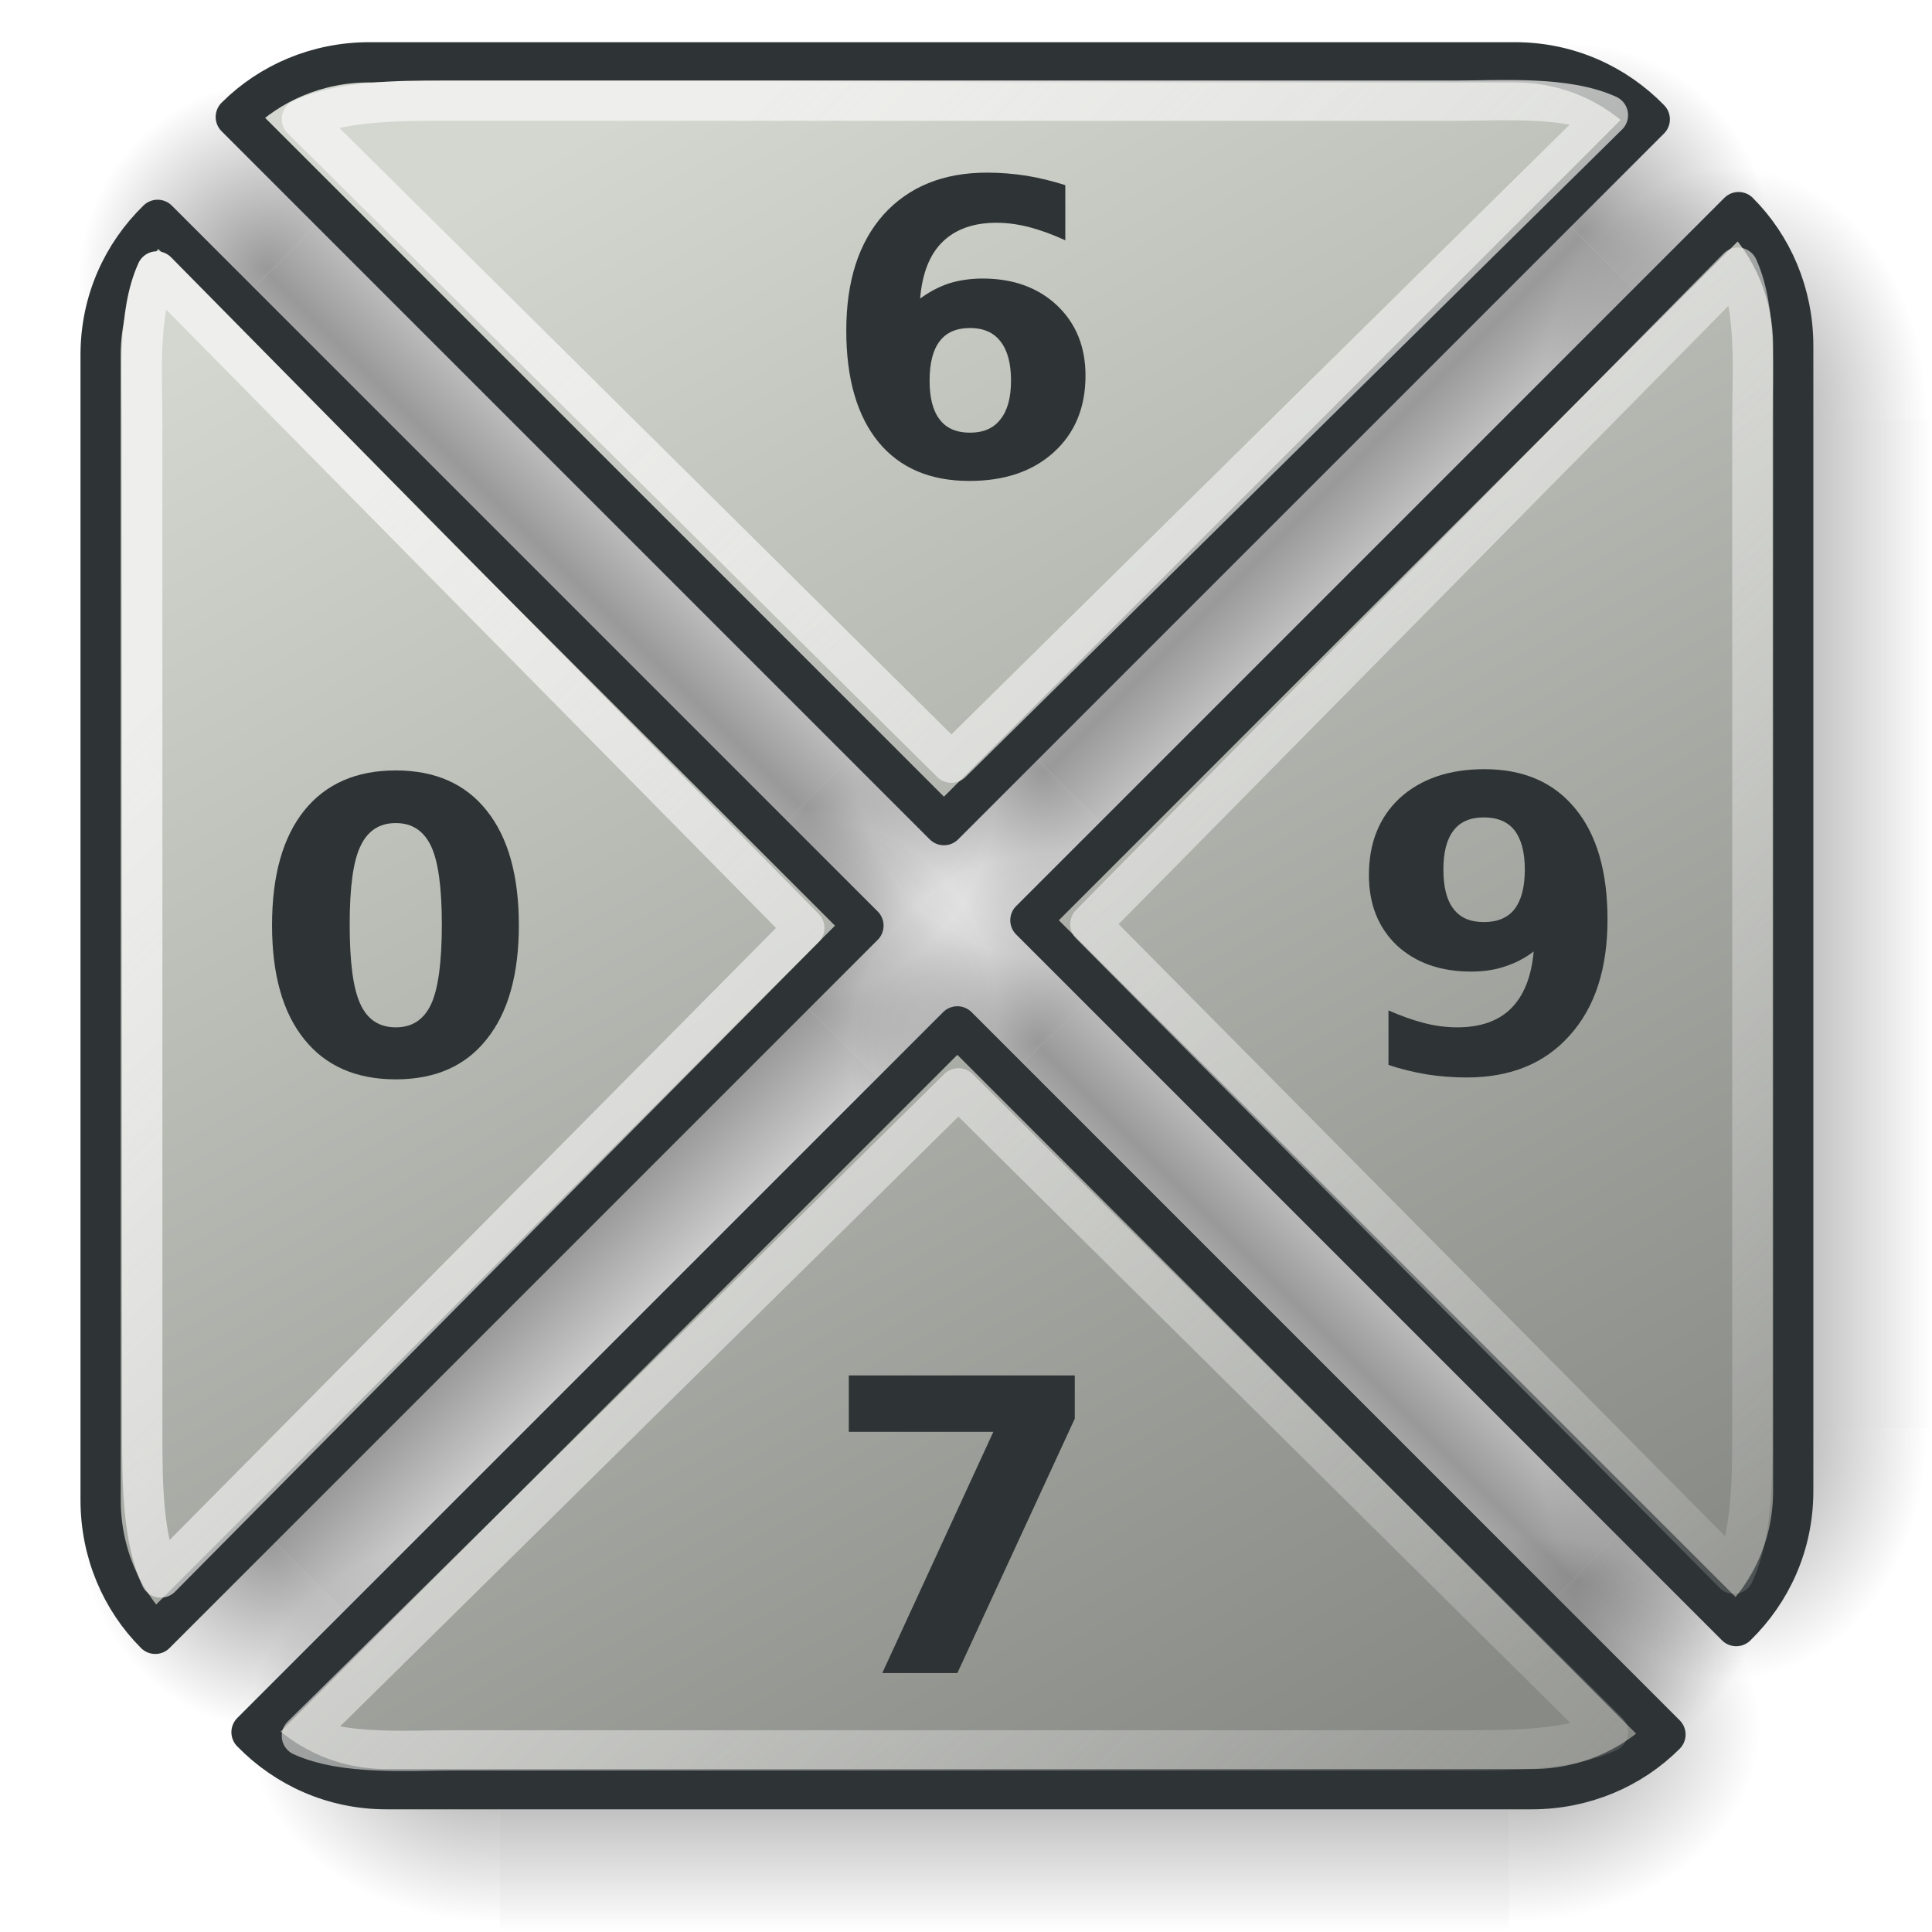
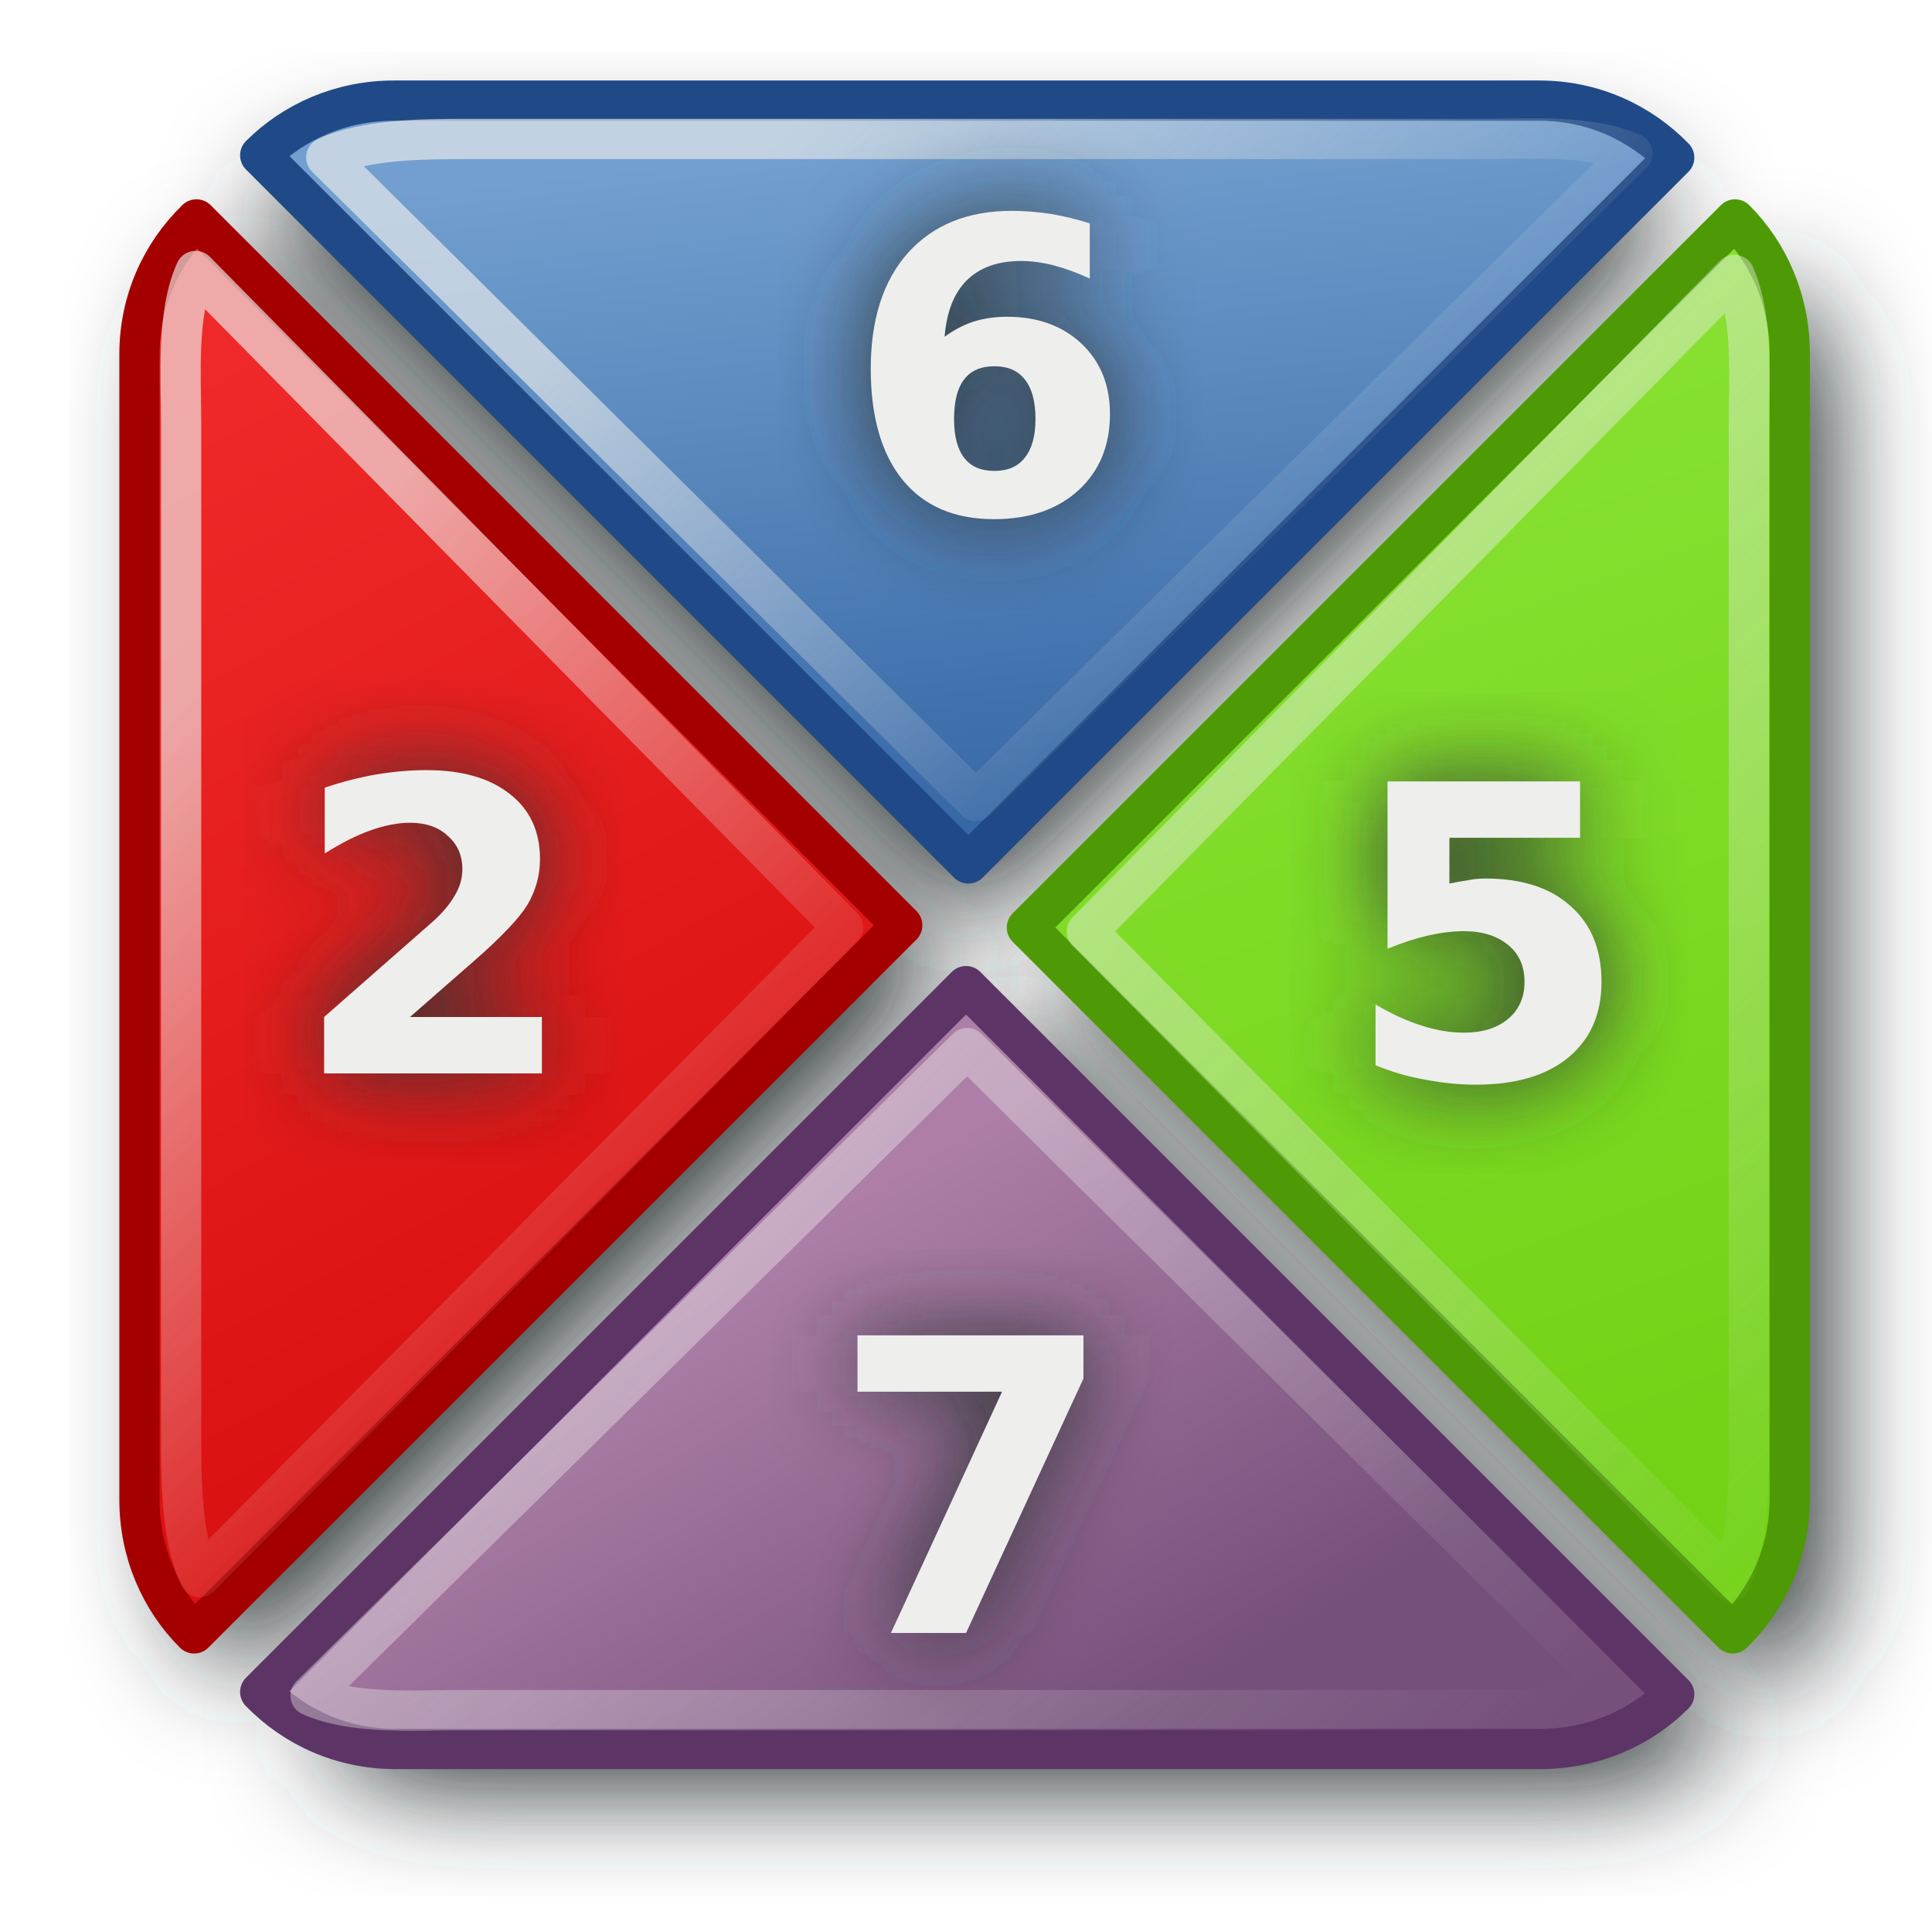
<svg xmlns="http://www.w3.org/2000/svg" xmlns:xlink="http://www.w3.org/1999/xlink" version="1.0" width="48" height="48" id="svg1872">
  <defs id="defs1874">
+     <linearGradient id="linearGradient3291">
+       <stop style="stop-color:#73d216;stop-opacity:1" offset="0" id="stop3293" />
+       <stop style="stop-color:#8ae234;stop-opacity:1" offset="1" id="stop3295" />
+     </linearGradient>
+     <linearGradient id="linearGradient3285">
+       <stop style="stop-color:#75507b;stop-opacity:1" offset="0" id="stop3287" />
+       <stop style="stop-color:#ad7fa8;stop-opacity:1" offset="1" id="stop3289" />
+     </linearGradient>
+     <linearGradient id="linearGradient3277">
+       <stop style="stop-color:#cc0000;stop-opacity:1" offset="0" id="stop3279" />
+       <stop style="stop-color:#ef2929;stop-opacity:1" offset="1" id="stop3281" />
+     </linearGradient>
+     <linearGradient id="linearGradient3269">
+       <stop style="stop-color:#3465a4;stop-opacity:1" offset="0" id="stop3271" />
+       <stop style="stop-color:#729fcf;stop-opacity:1" offset="1" id="stop3273" />
+     </linearGradient>
    <radialGradient cx="605.714" cy="486.648" r="117.143" fx="605.714" fy="486.648" id="radialGradient6719" xlink:href="#linearGradient5060" gradientUnits="userSpaceOnUse" gradientTransform="matrix(-2.774389,0,0,1.969706,112.7623,-872.8854)" />
    <linearGradient id="linearGradient5060">
-       <stop style="stop-color:black;stop-opacity:1" offset="0" id="stop5062" />
-       <stop style="stop-color:black;stop-opacity:0" offset="1" id="stop5064" />
+       <stop style="stop-color:#000000;stop-opacity:1" offset="0" id="stop5062" />
+       <stop style="stop-color:#000000;stop-opacity:0" offset="1" id="stop5064" />
    </linearGradient>
    <radialGradient cx="605.714" cy="486.648" r="117.143" fx="605.714" fy="486.648" id="radialGradient6717" xlink:href="#linearGradient5060" gradientUnits="userSpaceOnUse" gradientTransform="matrix(2.774389,0,0,1.969706,-1891.633,-872.8854)" />
    <linearGradient id="linearGradient5048">
-       <stop style="stop-color:black;stop-opacity:0" offset="0" id="stop5050" />
-       <stop style="stop-color:black;stop-opacity:1" offset="0.5" id="stop5056" />
-       <stop style="stop-color:black;stop-opacity:0" offset="1" id="stop5052" />
+       <stop style="stop-color:#000000;stop-opacity:0" offset="0" id="stop5050" />
+       <stop style="stop-color:#000000;stop-opacity:1" offset="0.5" id="stop5056" />
+       <stop style="stop-color:#000000;stop-opacity:0" offset="1" id="stop5052" />
    </linearGradient>
    <linearGradient x1="302.857" y1="366.648" x2="302.857" y2="609.505" id="linearGradient6715" xlink:href="#linearGradient5048" gradientUnits="userSpaceOnUse" gradientTransform="matrix(2.774389,0,0,1.969706,-1892.179,-872.8854)" />
    <linearGradient id="linearGradient9026">
      <stop style="stop-color:#eeeeec;stop-opacity:1" offset="0" id="stop9028" />
      <stop style="stop-color:#eeeeec;stop-opacity:0" offset="1" id="stop9030" />
    </linearGradient>
    <linearGradient id="linearGradient9013">
      <stop style="stop-color:#888a85;stop-opacity:1" offset="0" id="stop9015" />
      <stop style="stop-color:#d3d7cf;stop-opacity:1" offset="1" id="stop9017" />
    </linearGradient>
    <linearGradient x1="33.369" y1="44.247" x2="11.879" y2="4.76" id="linearGradient9019" xlink:href="#linearGradient9013" gradientUnits="userSpaceOnUse" />
    <linearGradient x1="11.24" y1="9.564" x2="47.858" y2="46.546" id="linearGradient9032" xlink:href="#linearGradient9026" gradientUnits="userSpaceOnUse" />
    <linearGradient x1="302.857" y1="366.648" x2="302.857" y2="609.505" id="linearGradient9858" xlink:href="#linearGradient5048" gradientUnits="userSpaceOnUse" gradientTransform="matrix(2.774389,0,0,1.969706,-1892.179,-872.8854)" />
    <radialGradient cx="605.714" cy="486.648" r="117.143" fx="605.714" fy="486.648" id="radialGradient9860" xlink:href="#linearGradient5060" gradientUnits="userSpaceOnUse" gradientTransform="matrix(2.774389,0,0,1.969706,-1891.633,-872.8854)" />
    <radialGradient cx="605.714" cy="486.648" r="117.143" fx="605.714" fy="486.648" id="radialGradient9862" xlink:href="#linearGradient5060" gradientUnits="userSpaceOnUse" gradientTransform="matrix(-2.774389,0,0,1.969706,112.7623,-872.8854)" />
    <linearGradient x1="302.857" y1="366.648" x2="302.857" y2="609.505" id="linearGradient9886" xlink:href="#linearGradient5048" gradientUnits="userSpaceOnUse" gradientTransform="matrix(2.774389,0,0,1.969706,-1892.179,-872.8854)" />
    <radialGradient cx="605.714" cy="486.648" r="117.143" fx="605.714" fy="486.648" id="radialGradient9888" xlink:href="#linearGradient5060" gradientUnits="userSpaceOnUse" gradientTransform="matrix(2.774389,0,0,1.969706,-1891.633,-872.8854)" />
    <radialGradient cx="605.714" cy="486.648" r="117.143" fx="605.714" fy="486.648" id="radialGradient9890" xlink:href="#linearGradient5060" gradientUnits="userSpaceOnUse" gradientTransform="matrix(-2.774389,0,0,1.969706,112.7623,-872.8854)" />
    <linearGradient x1="302.857" y1="366.648" x2="302.857" y2="609.505" id="linearGradient9900" xlink:href="#linearGradient5048" gradientUnits="userSpaceOnUse" gradientTransform="matrix(2.774389,0,0,1.969706,-1892.179,-872.8854)" />
    <radialGradient cx="605.714" cy="486.648" r="117.143" fx="605.714" fy="486.648" id="radialGradient9902" xlink:href="#linearGradient5060" gradientUnits="userSpaceOnUse" gradientTransform="matrix(2.774389,0,0,1.969706,-1891.633,-872.8854)" />
    <radialGradient cx="605.714" cy="486.648" r="117.143" fx="605.714" fy="486.648" id="radialGradient9904" xlink:href="#linearGradient5060" gradientUnits="userSpaceOnUse" gradientTransform="matrix(-2.774389,0,0,1.969706,112.7623,-872.8854)" />
    <linearGradient x1="302.857" y1="366.648" x2="302.857" y2="609.505" id="linearGradient9944" xlink:href="#linearGradient5048" gradientUnits="userSpaceOnUse" gradientTransform="matrix(2.774389,0,0,1.969706,-1892.179,-872.8854)" />
    <radialGradient cx="605.714" cy="486.648" r="117.143" fx="605.714" fy="486.648" id="radialGradient9946" xlink:href="#linearGradient5060" gradientUnits="userSpaceOnUse" gradientTransform="matrix(2.774389,0,0,1.969706,-1891.633,-872.8854)" />
    <radialGradient cx="605.714" cy="486.648" r="117.143" fx="605.714" fy="486.648" id="radialGradient9948" xlink:href="#linearGradient5060" gradientUnits="userSpaceOnUse" gradientTransform="matrix(-2.774389,0,0,1.969706,112.7623,-872.8854)" />
    <linearGradient x1="302.857" y1="366.648" x2="302.857" y2="609.505" id="linearGradient9950" xlink:href="#linearGradient5048" gradientUnits="userSpaceOnUse" gradientTransform="matrix(2.774389,0,0,1.969706,-1892.179,-872.8854)" />
    <radialGradient cx="605.714" cy="486.648" r="117.143" fx="605.714" fy="486.648" id="radialGradient9952" xlink:href="#linearGradient5060" gradientUnits="userSpaceOnUse" gradientTransform="matrix(2.774389,0,0,1.969706,-1891.633,-872.8854)" />
    <radialGradient cx="605.714" cy="486.648" r="117.143" fx="605.714" fy="486.648" id="radialGradient9954" xlink:href="#linearGradient5060" gradientUnits="userSpaceOnUse" gradientTransform="matrix(-2.774389,0,0,1.969706,112.7623,-872.8854)" />
+     <linearGradient x1="11.24" y1="9.564" x2="47.858" y2="46.546" id="linearGradient2235" xlink:href="#linearGradient9026" gradientUnits="userSpaceOnUse" />
+     <linearGradient x1="33.369" y1="44.247" x2="11.879" y2="4.76" id="linearGradient2238" xlink:href="#linearGradient3277" gradientUnits="userSpaceOnUse" />
+     <linearGradient x1="24.456" y1="23.756" x2="16.66" y2="3.003" id="linearGradient3275" xlink:href="#linearGradient3269" gradientUnits="userSpaceOnUse" />
+     <linearGradient x1="29.422" y1="42.973" x2="21.81" y2="30.224" id="linearGradient3283" xlink:href="#linearGradient3285" gradientUnits="userSpaceOnUse" />
+     <linearGradient x1="38.596" y1="37.477" x2="28.5" y2="9.466" id="linearGradient3297" xlink:href="#linearGradient3291" gradientUnits="userSpaceOnUse" />
+     <filter id="filter3619" height="1.585" y="-0.293" width="1.762" x="-0.381">
+       <feGaussianBlur id="feGaussianBlur3621" stdDeviation="1.125" />
+     </filter>
+     <filter id="filter4135" height="1.58" y="-0.29" width="1.77" x="-0.385">
+       <feGaussianBlur id="feGaussianBlur4137" stdDeviation="1.077" />
+     </filter>
+     <filter id="filter4143" height="1.593" y="-0.297" width="1.748" x="-0.374">
+       <feGaussianBlur id="feGaussianBlur4145" stdDeviation="1.142" />
+     </filter>
+     <filter id="filter4151" height="1.585" y="-0.292" width="1.762" x="-0.381">
+       <feGaussianBlur id="feGaussianBlur4153" stdDeviation="1.125" />
+     </filter>
+     <linearGradient x1="33.369" y1="44.247" x2="11.879" y2="4.76" id="linearGradient4167" xlink:href="#linearGradient3277" gradientUnits="userSpaceOnUse" />
+     <linearGradient x1="11.24" y1="9.564" x2="47.858" y2="46.546" id="linearGradient4169" xlink:href="#linearGradient9026" gradientUnits="userSpaceOnUse" />
+     <linearGradient x1="29.422" y1="42.973" x2="21.81" y2="30.224" id="linearGradient4179" xlink:href="#linearGradient3285" gradientUnits="userSpaceOnUse" />
+     <linearGradient x1="11.24" y1="9.564" x2="47.858" y2="46.546" id="linearGradient4181" xlink:href="#linearGradient9026" gradientUnits="userSpaceOnUse" />
+     <linearGradient x1="38.596" y1="37.477" x2="28.5" y2="9.466" id="linearGradient4191" xlink:href="#linearGradient3291" gradientUnits="userSpaceOnUse" />
+     <linearGradient x1="11.24" y1="9.564" x2="47.858" y2="46.546" id="linearGradient4193" xlink:href="#linearGradient9026" gradientUnits="userSpaceOnUse" />
+     <linearGradient x1="24.456" y1="23.756" x2="16.66" y2="3.003" id="linearGradient4203" xlink:href="#linearGradient3269" gradientUnits="userSpaceOnUse" />
+     <linearGradient x1="11.24" y1="9.564" x2="47.858" y2="46.546" id="linearGradient4205" xlink:href="#linearGradient9026" gradientUnits="userSpaceOnUse" />
+     <linearGradient x1="11.24" y1="9.564" x2="23.725" y2="22.227" id="linearGradient4212" xlink:href="#linearGradient9026" gradientUnits="userSpaceOnUse" gradientTransform="translate(0.606657,0.951552)" />
+     <linearGradient x1="18.667" y1="21" x2="16.66" y2="3.003" id="linearGradient4215" xlink:href="#linearGradient3269" gradientUnits="userSpaceOnUse" gradientTransform="translate(0.606657,0.951552)" />
+     <filter id="filter4275" height="1.285" y="-0.143" width="1.154" x="-0.077">
+       <feGaussianBlur id="feGaussianBlur4277" stdDeviation="1.352" />
+     </filter>
+     <linearGradient x1="11.24" y1="9.564" x2="44.05" y2="41.707" id="linearGradient4342" xlink:href="#linearGradient9026" gradientUnits="userSpaceOnUse" gradientTransform="translate(-8.6859597e-2,0.1814778)" />
+     <linearGradient x1="38.596" y1="37.477" x2="28.5" y2="9.466" id="linearGradient4345" xlink:href="#linearGradient3291" gradientUnits="userSpaceOnUse" gradientTransform="translate(-8.6859597e-2,0.1814778)" />
+     <filter id="filter4353" height="1.154" y="-0.077" width="1.285" x="-0.143">
+       <feGaussianBlur id="feGaussianBlur4355" stdDeviation="1.352" />
+     </filter>
+     <linearGradient x1="11.24" y1="9.564" x2="40.449" y2="41.707" id="linearGradient4362" xlink:href="#linearGradient9026" gradientUnits="userSpaceOnUse" gradientTransform="translate(0.2163384,-1)" />
+     <linearGradient x1="29.422" y1="42.973" x2="21.81" y2="30.224" id="linearGradient4365" xlink:href="#linearGradient3285" gradientUnits="userSpaceOnUse" gradientTransform="translate(0.2163384,-1)" />
+     <filter id="filter4373" height="1.285" y="-0.143" width="1.154" x="-0.077">
+       <feGaussianBlur id="feGaussianBlur4375" stdDeviation="1.352" />
+     </filter>
+     <linearGradient x1="11.24" y1="9.564" x2="24.94" y2="22.968" id="linearGradient4382" xlink:href="#linearGradient9026" gradientUnits="userSpaceOnUse" gradientTransform="translate(0.9649124,-1.0681e-2)" />
+     <linearGradient x1="33.369" y1="44.247" x2="11.879" y2="4.76" id="linearGradient4385" xlink:href="#linearGradient3277" gradientUnits="userSpaceOnUse" gradientTransform="translate(0.9649124,-1.0681e-2)" />
+     <filter id="filter4393" height="1.154" y="-0.077" width="1.285" x="-0.143">
+       <feGaussianBlur id="feGaussianBlur4395" stdDeviation="1.352" />
+     </filter>
  </defs>
-   <g id="layer1">
-     <g transform="matrix(0,1,-1,0,39.18066,-6.72005)" id="g9934">
-       <g transform="matrix(9.883069e-3,-9.883069e-3,1.475561e-2,1.475561e-2,27.6171,15.79373)" style="display:inline" id="g9906">
-         <rect width="1339.633" height="478.357" x="-1559.252" y="-150.697" style="opacity:0.402;color:black;fill:url(#linearGradient9944);fill-opacity:1;fill-rule:nonzero;stroke:none;stroke-width:1;stroke-linecap:round;stroke-linejoin:miter;marker:none;marker-start:none;marker-mid:none;marker-end:none;stroke-miterlimit:4;stroke-dasharray:none;stroke-dashoffset:0;stroke-opacity:1;visibility:visible;display:inline;overflow:visible" id="rect9908" />
-         <path d="M -219.619,-150.68 C -219.619,-150.68 -219.619,327.65 -219.619,327.65 C -76.745,328.551 125.781,220.481 125.781,88.454 C 125.781,-43.572 -33.655,-150.68 -219.619,-150.68 z " style="opacity:0.402;color:black;fill:url(#radialGradient9946);fill-opacity:1;fill-rule:nonzero;stroke:none;stroke-width:1;stroke-linecap:round;stroke-linejoin:miter;marker:none;marker-start:none;marker-mid:none;marker-end:none;stroke-miterlimit:4;stroke-dasharray:none;stroke-dashoffset:0;stroke-opacity:1;visibility:visible;display:inline;overflow:visible" id="path9910" />
-         <path d="M -1559.252,-150.68 C -1559.252,-150.68 -1559.252,327.65 -1559.252,327.65 C -1702.127,328.551 -1904.652,220.481 -1904.652,88.454 C -1904.652,-43.572 -1745.216,-150.68 -1559.252,-150.68 z " style="opacity:0.402;color:black;fill:url(#radialGradient9948);fill-opacity:1;fill-rule:nonzero;stroke:none;stroke-width:1;stroke-linecap:round;stroke-linejoin:miter;marker:none;marker-start:none;marker-mid:none;marker-end:none;stroke-miterlimit:4;stroke-dasharray:none;stroke-dashoffset:0;stroke-opacity:1;visibility:visible;display:inline;overflow:visible" id="path9912" />
-       </g>
-       <g transform="matrix(9.883069e-3,-9.883069e-3,1.475561e-2,1.475561e-2,46.83565,-3.371943)" style="display:inline" id="g9914">
-         <rect width="1339.633" height="478.357" x="-1559.252" y="-150.697" style="opacity:0.402;color:black;fill:url(#linearGradient9950);fill-opacity:1;fill-rule:nonzero;stroke:none;stroke-width:1;stroke-linecap:round;stroke-linejoin:miter;marker:none;marker-start:none;marker-mid:none;marker-end:none;stroke-miterlimit:4;stroke-dasharray:none;stroke-dashoffset:0;stroke-opacity:1;visibility:visible;display:inline;overflow:visible" id="rect9916" />
-         <path d="M -219.619,-150.68 C -219.619,-150.68 -219.619,327.65 -219.619,327.65 C -76.745,328.551 125.781,220.481 125.781,88.454 C 125.781,-43.572 -33.655,-150.68 -219.619,-150.68 z " style="opacity:0.402;color:black;fill:url(#radialGradient9952);fill-opacity:1;fill-rule:nonzero;stroke:none;stroke-width:1;stroke-linecap:round;stroke-linejoin:miter;marker:none;marker-start:none;marker-mid:none;marker-end:none;stroke-miterlimit:4;stroke-dasharray:none;stroke-dashoffset:0;stroke-opacity:1;visibility:visible;display:inline;overflow:visible" id="path9918" />
-         <path d="M -1559.252,-150.68 C -1559.252,-150.68 -1559.252,327.65 -1559.252,327.65 C -1702.127,328.551 -1904.652,220.481 -1904.652,88.454 C -1904.652,-43.572 -1745.216,-150.68 -1559.252,-150.68 z " style="opacity:0.402;color:black;fill:url(#radialGradient9954);fill-opacity:1;fill-rule:nonzero;stroke:none;stroke-width:1;stroke-linecap:round;stroke-linejoin:miter;marker:none;marker-start:none;marker-mid:none;marker-end:none;stroke-miterlimit:4;stroke-dasharray:none;stroke-dashoffset:0;stroke-opacity:1;visibility:visible;display:inline;overflow:visible" id="path9920" />
-       </g>
-     </g>
-     <g transform="matrix(1.871521e-2,0,0,2.086758e-2,41.60072,41.1426)" style="display:inline" id="g6707">
-       <rect width="1339.633" height="478.357" x="-1559.252" y="-150.697" style="opacity:0.402;color:black;fill:url(#linearGradient6715);fill-opacity:1;fill-rule:nonzero;stroke:none;stroke-width:1;stroke-linecap:round;stroke-linejoin:miter;marker:none;marker-start:none;marker-mid:none;marker-end:none;stroke-miterlimit:4;stroke-dasharray:none;stroke-dashoffset:0;stroke-opacity:1;visibility:visible;display:inline;overflow:visible" id="rect6709" />
-       <path d="M -219.619,-150.68 C -219.619,-150.68 -219.619,327.65 -219.619,327.65 C -76.745,328.551 125.781,220.481 125.781,88.454 C 125.781,-43.572 -33.655,-150.68 -219.619,-150.68 z " style="opacity:0.402;color:black;fill:url(#radialGradient6717);fill-opacity:1;fill-rule:nonzero;stroke:none;stroke-width:1;stroke-linecap:round;stroke-linejoin:miter;marker:none;marker-start:none;marker-mid:none;marker-end:none;stroke-miterlimit:4;stroke-dasharray:none;stroke-dashoffset:0;stroke-opacity:1;visibility:visible;display:inline;overflow:visible" id="path6711" />
-       <path d="M -1559.252,-150.68 C -1559.252,-150.68 -1559.252,327.65 -1559.252,327.65 C -1702.127,328.551 -1904.652,220.481 -1904.652,88.454 C -1904.652,-43.572 -1745.216,-150.68 -1559.252,-150.68 z " style="opacity:0.402;color:black;fill:url(#radialGradient6719);fill-opacity:1;fill-rule:nonzero;stroke:none;stroke-width:1;stroke-linecap:round;stroke-linejoin:miter;marker:none;marker-start:none;marker-mid:none;marker-end:none;stroke-miterlimit:4;stroke-dasharray:none;stroke-dashoffset:0;stroke-opacity:1;visibility:visible;display:inline;overflow:visible" id="path6713" />
-     </g>
-     <g transform="matrix(9.883069e-3,-9.883069e-3,1.475561e-2,1.475561e-2,20.9142,21.56821)" style="display:inline" id="g9850">
-       <rect width="1339.633" height="478.357" x="-1559.252" y="-150.697" style="opacity:0.402;color:black;fill:url(#linearGradient9858);fill-opacity:1;fill-rule:nonzero;stroke:none;stroke-width:1;stroke-linecap:round;stroke-linejoin:miter;marker:none;marker-start:none;marker-mid:none;marker-end:none;stroke-miterlimit:4;stroke-dasharray:none;stroke-dashoffset:0;stroke-opacity:1;visibility:visible;display:inline;overflow:visible" id="rect9852" />
-       <path d="M -219.619,-150.68 C -219.619,-150.68 -219.619,327.65 -219.619,327.65 C -76.745,328.551 125.781,220.481 125.781,88.454 C 125.781,-43.572 -33.655,-150.68 -219.619,-150.68 z " style="opacity:0.402;color:black;fill:url(#radialGradient9860);fill-opacity:1;fill-rule:nonzero;stroke:none;stroke-width:1;stroke-linecap:round;stroke-linejoin:miter;marker:none;marker-start:none;marker-mid:none;marker-end:none;stroke-miterlimit:4;stroke-dasharray:none;stroke-dashoffset:0;stroke-opacity:1;visibility:visible;display:inline;overflow:visible" id="path9854" />
-       <path d="M -1559.252,-150.68 C -1559.252,-150.68 -1559.252,327.65 -1559.252,327.65 C -1702.127,328.551 -1904.652,220.481 -1904.652,88.454 C -1904.652,-43.572 -1745.216,-150.68 -1559.252,-150.68 z " style="opacity:0.402;color:black;fill:url(#radialGradient9862);fill-opacity:1;fill-rule:nonzero;stroke:none;stroke-width:1;stroke-linecap:round;stroke-linejoin:miter;marker:none;marker-start:none;marker-mid:none;marker-end:none;stroke-miterlimit:4;stroke-dasharray:none;stroke-dashoffset:0;stroke-opacity:1;visibility:visible;display:inline;overflow:visible" id="path9856" />
-     </g>
-     <g transform="matrix(9.883069e-3,-9.883069e-3,1.475561e-2,1.475561e-2,40.13275,2.40254)" style="display:inline" id="g9878">
-       <rect width="1339.633" height="478.357" x="-1559.252" y="-150.697" style="opacity:0.402;color:black;fill:url(#linearGradient9886);fill-opacity:1;fill-rule:nonzero;stroke:none;stroke-width:1;stroke-linecap:round;stroke-linejoin:miter;marker:none;marker-start:none;marker-mid:none;marker-end:none;stroke-miterlimit:4;stroke-dasharray:none;stroke-dashoffset:0;stroke-opacity:1;visibility:visible;display:inline;overflow:visible" id="rect9880" />
-       <path d="M -219.619,-150.68 C -219.619,-150.68 -219.619,327.65 -219.619,327.65 C -76.745,328.551 125.781,220.481 125.781,88.454 C 125.781,-43.572 -33.655,-150.68 -219.619,-150.68 z " style="opacity:0.402;color:black;fill:url(#radialGradient9888);fill-opacity:1;fill-rule:nonzero;stroke:none;stroke-width:1;stroke-linecap:round;stroke-linejoin:miter;marker:none;marker-start:none;marker-mid:none;marker-end:none;stroke-miterlimit:4;stroke-dasharray:none;stroke-dashoffset:0;stroke-opacity:1;visibility:visible;display:inline;overflow:visible" id="path9882" />
-       <path d="M -1559.252,-150.68 C -1559.252,-150.68 -1559.252,327.65 -1559.252,327.65 C -1702.127,328.551 -1904.652,220.481 -1904.652,88.454 C -1904.652,-43.572 -1745.216,-150.68 -1559.252,-150.68 z " style="opacity:0.402;color:black;fill:url(#radialGradient9890);fill-opacity:1;fill-rule:nonzero;stroke:none;stroke-width:1;stroke-linecap:round;stroke-linejoin:miter;marker:none;marker-start:none;marker-mid:none;marker-end:none;stroke-miterlimit:4;stroke-dasharray:none;stroke-dashoffset:0;stroke-opacity:1;visibility:visible;display:inline;overflow:visible" id="path9884" />
-     </g>
-     <g transform="matrix(0,1.871521e-2,-2.086758e-2,0,44.84073,39.591)" style="display:inline" id="g9892">
-       <rect width="1339.633" height="478.357" x="-1559.252" y="-150.697" style="opacity:0.402;color:black;fill:url(#linearGradient9900);fill-opacity:1;fill-rule:nonzero;stroke:none;stroke-width:1;stroke-linecap:round;stroke-linejoin:miter;marker:none;marker-start:none;marker-mid:none;marker-end:none;stroke-miterlimit:4;stroke-dasharray:none;stroke-dashoffset:0;stroke-opacity:1;visibility:visible;display:inline;overflow:visible" id="rect9894" />
-       <path d="M -219.619,-150.68 C -219.619,-150.68 -219.619,327.65 -219.619,327.65 C -76.745,328.551 125.781,220.481 125.781,88.454 C 125.781,-43.572 -33.655,-150.68 -219.619,-150.68 z " style="opacity:0.402;color:black;fill:url(#radialGradient9902);fill-opacity:1;fill-rule:nonzero;stroke:none;stroke-width:1;stroke-linecap:round;stroke-linejoin:miter;marker:none;marker-start:none;marker-mid:none;marker-end:none;stroke-miterlimit:4;stroke-dasharray:none;stroke-dashoffset:0;stroke-opacity:1;visibility:visible;display:inline;overflow:visible" id="path9896" />
-       <path d="M -1559.252,-150.68 C -1559.252,-150.68 -1559.252,327.65 -1559.252,327.65 C -1702.127,328.551 -1904.652,220.481 -1904.652,88.454 C -1904.652,-43.572 -1745.216,-150.68 -1559.252,-150.68 z " style="opacity:0.402;color:black;fill:url(#radialGradient9904);fill-opacity:1;fill-rule:nonzero;stroke:none;stroke-width:1;stroke-linecap:round;stroke-linejoin:miter;marker:none;marker-start:none;marker-mid:none;marker-end:none;stroke-miterlimit:4;stroke-dasharray:none;stroke-dashoffset:0;stroke-opacity:1;visibility:visible;display:inline;overflow:visible" id="path9898" />
-     </g>
-     <path d="M 3.916,5.462 C 3.041,6.313 2.5,7.491 2.5,8.813 L 2.5,37.27 C 2.5,38.569 3.013,39.747 3.858,40.592 L 21.452,22.998 L 3.916,5.462 z M 40.988,2.964 C 40.137,2.09 38.959,1.548 37.637,1.548 L 9.181,1.548 C 7.881,1.548 6.703,2.061 5.858,2.906 L 23.452,20.5 L 40.988,2.964 z M 43.136,40.4 C 44.01,39.549 44.552,38.371 44.552,37.049 L 44.552,8.592 C 44.552,7.293 44.039,6.115 43.194,5.27 L 25.6,22.864 L 43.136,40.4 z M 6.249,43.036 C 7.1,43.91 8.278,44.452 9.6,44.452 L 38.056,44.452 C 39.355,44.452 40.533,43.939 41.378,43.094 L 23.785,25.5 L 6.249,43.036 z " style="fill:url(#linearGradient9019);fill-opacity:1;stroke:#2e3436;stroke-width:1;stroke-linecap:round;stroke-linejoin:round;stroke-miterlimit:4;stroke-opacity:1" id="rect3662" />
-     <path d="M 3.895,6.744 C 3.416,7.796 3.535,9.363 3.535,10.53 L 3.535,35.658 C 3.535,36.805 3.541,38.221 3.994,39.193 L 19.983,23.056 L 3.895,6.744 z M 39.949,2.861 C 38.897,2.382 37.33,2.501 36.163,2.501 L 11.035,2.501 C 9.888,2.501 8.472,2.507 7.5,2.959 L 23.637,18.949 L 39.949,2.861 z M 43.177,6.65 C 43.656,7.702 43.537,9.269 43.537,10.436 L 43.537,35.564 C 43.537,36.711 43.531,38.127 43.078,39.099 L 27.089,22.962 L 43.177,6.65 z M 7.5,43.127 C 8.552,43.606 10.119,43.487 11.287,43.487 L 36.414,43.487 C 37.561,43.487 38.977,43.481 39.949,43.028 L 23.812,27.039 L 7.5,43.127 z " style="fill:none;fill-opacity:1;stroke:url(#linearGradient9032);stroke-width:1;stroke-linecap:round;stroke-linejoin:round;stroke-miterlimit:4;stroke-opacity:1" id="path4567" />
-     <text x="6.251" y="26.777" transform="scale(1.003648,0.996365)" style="font-size:10.182px;font-style:normal;font-variant:normal;font-weight:bold;font-stretch:normal;text-align:start;line-height:125%;writing-mode:lr-tb;text-anchor:start;fill:#2e3436;fill-opacity:1;stroke:none;stroke-width:1px;stroke-linecap:butt;stroke-linejoin:miter;stroke-opacity:1;font-family:Bitstream Vera Sans" id="text9983" xml:space="preserve">
-       <tspan x="6.251" y="26.777" id="tspan9985">0</tspan>
-     </text>
-     <text x="20.323" y="41.722" transform="scale(1.003648,0.996365)" style="font-size:10.182px;font-style:normal;font-variant:normal;font-weight:bold;font-stretch:normal;text-align:start;line-height:125%;writing-mode:lr-tb;text-anchor:start;fill:#2e3436;fill-opacity:1;stroke:none;stroke-width:1px;stroke-linecap:butt;stroke-linejoin:miter;stroke-opacity:1;font-family:Bitstream Vera Sans" id="text10000" xml:space="preserve">
-       <tspan x="20.323" y="41.722" id="tspan10002">7</tspan>
-     </text>
-     <text x="20.323" y="11.848" transform="scale(1.003648,0.996365)" style="font-size:10.182px;font-style:normal;font-variant:normal;font-weight:bold;font-stretch:normal;text-align:start;line-height:125%;writing-mode:lr-tb;text-anchor:start;fill:#2e3436;fill-opacity:1;stroke:none;stroke-width:1px;stroke-linecap:butt;stroke-linejoin:miter;stroke-opacity:1;font-family:Bitstream Vera Sans" id="text10004" xml:space="preserve">
-       <tspan x="20.323" y="11.848" id="tspan10006">6</tspan>
-     </text>
-     <text x="33.356" y="26.728" transform="scale(1.003648,0.996365)" style="font-size:10.182px;font-style:normal;font-variant:normal;font-weight:bold;font-stretch:normal;text-align:start;line-height:125%;writing-mode:lr-tb;text-anchor:start;fill:#2e3436;fill-opacity:1;stroke:none;stroke-width:1px;stroke-linecap:butt;stroke-linejoin:miter;stroke-opacity:1;font-family:Bitstream Vera Sans" id="text10008" xml:space="preserve">
-       <tspan x="33.356" y="26.728" id="tspan10010">9</tspan>
-     </text>
-   </g>
+   <path d="M 5.845,6.513 C 4.971,7.364 4.43,8.542 4.43,9.864 L 4.43,38.32 C 4.43,39.62 4.942,40.797 5.788,41.643 L 23.381,24.049 L 5.845,6.513 z " style="fill:#2e3436;fill-opacity:1;stroke:none;stroke-width:1;stroke-linecap:round;stroke-linejoin:round;stroke-miterlimit:4;stroke-opacity:1;filter:url(#filter4393)" id="path4387" />
+   <path d="M 7.719,43.001 C 8.57,43.875 9.748,44.416 11.07,44.416 L 39.527,44.416 C 40.826,44.416 42.004,43.904 42.849,43.059 L 25.255,25.465 L 7.719,43.001 z " style="fill:#2e3436;fill-opacity:1;stroke:none;stroke-width:1;stroke-linecap:round;stroke-linejoin:round;stroke-miterlimit:4;stroke-opacity:1;filter:url(#filter4373)" id="path4367" />
+   <path d="M 44.054,42 C 44.928,41.149 45.469,39.971 45.469,38.649 L 45.469,10.193 C 45.469,8.893 44.956,7.715 44.111,6.87 L 26.518,24.464 L 44.054,42 z " style="fill:#2e3436;fill-opacity:1;stroke:none;stroke-width:1;stroke-linecap:round;stroke-linejoin:round;stroke-miterlimit:4;stroke-opacity:1;filter:url(#filter4353)" id="path4347" />
+   <path d="M 41.595,5.416 C 40.743,4.541 39.566,4 38.243,4 L 9.787,4 C 8.488,4 7.31,4.513 6.465,5.358 L 24.059,22.952 L 41.595,5.416 z " style="fill:#2e3436;fill-opacity:1;stroke:none;stroke-width:1;stroke-linecap:round;stroke-linejoin:round;stroke-miterlimit:4;stroke-opacity:1;filter:url(#filter4275)" id="path4217" />
+   <path d="M 4.881,5.452 C 4.006,6.303 3.465,7.481 3.465,8.803 L 3.465,37.259 C 3.465,38.558 3.978,39.736 4.823,40.581 L 22.416,22.988 L 4.881,5.452 z " style="fill:url(#linearGradient4385);fill-opacity:1;stroke:#a40000;stroke-width:1;stroke-linecap:round;stroke-linejoin:round;stroke-miterlimit:4;stroke-opacity:1" id="path2280" />
+   <path d="M 4.86,6.733 C 4.381,7.785 4.5,9.352 4.5,10.52 L 4.5,35.647 C 4.5,36.794 4.506,38.21 4.959,39.182 L 20.948,23.045 L 4.86,6.733 z " style="opacity:0.65;fill:none;fill-opacity:1;stroke:url(#linearGradient4382);stroke-width:1;stroke-linecap:round;stroke-linejoin:round;stroke-miterlimit:4;stroke-opacity:1" id="path2288" />
+   <text x="6.251" y="26.777" transform="matrix(1.003648,0,0,0.9963651,0.9649124,-1.0681e-2)" style="font-size:10.182px;font-style:normal;font-variant:normal;font-weight:bold;font-stretch:normal;text-align:start;line-height:125%;writing-mode:lr-tb;text-anchor:start;fill:#2e3436;fill-opacity:1;stroke:none;stroke-width:1px;stroke-linecap:butt;stroke-linejoin:miter;stroke-opacity:1;filter:url(#filter4143);font-family:Bitstream Vera Sans" id="text3623" xml:space="preserve">
+     <tspan x="6.251" y="26.777" style="fill:#2e3436" id="tspan3625">2</tspan>
+   </text>
+   <text x="7.212" y="26.766" transform="scale(1.003648,0.9963651)" style="font-size:10.182px;font-style:normal;font-variant:normal;font-weight:bold;font-stretch:normal;text-align:start;line-height:125%;writing-mode:lr-tb;text-anchor:start;fill:#eeeeec;fill-opacity:1;stroke:none;stroke-width:1px;stroke-linecap:butt;stroke-linejoin:miter;stroke-opacity:1;font-family:Bitstream Vera Sans" id="text9983" xml:space="preserve">
+     <tspan x="7.212" y="26.766" style="fill:#eeeeec" id="tspan9985">2</tspan>
+   </text>
+   <path d="M 6.465,42.036 C 7.316,42.91 8.494,43.452 9.816,43.452 L 38.272,43.452 C 39.572,43.452 40.749,42.939 41.595,42.094 L 24.001,24.5 L 6.465,42.036 z " style="fill:url(#linearGradient4365);fill-opacity:1;stroke:#5c3566;stroke-width:1;stroke-linecap:round;stroke-linejoin:round;stroke-miterlimit:4;stroke-opacity:1" id="rect3662" />
+   <path d="M 7.716,42.127 C 8.769,42.606 10.336,42.487 11.503,42.487 L 36.63,42.487 C 37.778,42.487 39.194,42.481 40.166,42.028 L 24.028,26.039 L 7.716,42.127 z " style="opacity:0.8;fill:none;fill-opacity:1;stroke:url(#linearGradient4362);stroke-width:1;stroke-linecap:round;stroke-linejoin:round;stroke-miterlimit:4;stroke-opacity:1" id="path4567" />
+   <text x="20.323" y="41.722" transform="matrix(1.003648,0,0,0.9963651,0.2163384,-1)" style="font-size:10.182px;font-style:normal;font-variant:normal;font-weight:bold;font-stretch:normal;text-align:start;line-height:125%;writing-mode:lr-tb;text-anchor:start;fill:#2e3436;fill-opacity:1;stroke:none;stroke-width:1px;stroke-linecap:butt;stroke-linejoin:miter;stroke-opacity:1;filter:url(#filter4135);font-family:Bitstream Vera Sans" id="text3627" xml:space="preserve">
+     <tspan x="20.323" y="41.722" style="fill:#2e3436" id="tspan3629">7</tspan>
+   </text>
+   <text x="20.539" y="40.719" transform="scale(1.003648,0.9963651)" style="font-size:10.182px;font-style:normal;font-variant:normal;font-weight:bold;font-stretch:normal;text-align:start;line-height:125%;writing-mode:lr-tb;text-anchor:start;fill:#eeeeec;fill-opacity:1;stroke:none;stroke-width:1px;stroke-linecap:butt;stroke-linejoin:miter;stroke-opacity:1;font-family:Bitstream Vera Sans" id="text10000" xml:space="preserve">
+     <tspan x="20.539" y="40.719" style="fill:#eeeeec" id="tspan10002">7</tspan>
+   </text>
+   <path d="M 41.595,3.916 C 40.743,3.041 39.566,2.5 38.243,2.5 L 9.787,2.5 C 8.488,2.5 7.31,3.013 6.465,3.858 L 24.059,21.452 L 41.595,3.916 z " style="fill:url(#linearGradient4215);fill-opacity:1;stroke:#204a87;stroke-width:1;stroke-linecap:round;stroke-linejoin:round;stroke-miterlimit:4;stroke-opacity:1" id="path2278" />
+   <path d="M 40.556,3.812 C 39.504,3.334 37.937,3.453 36.769,3.453 L 11.642,3.453 C 10.495,3.453 9.079,3.458 8.107,3.911 L 24.244,19.9 L 40.556,3.812 z " style="opacity:0.65;fill:none;fill-opacity:1;stroke:url(#linearGradient4212);stroke-width:1;stroke-linecap:round;stroke-linejoin:round;stroke-miterlimit:4;stroke-opacity:1" id="path2286" />
+   <text x="20.323" y="11.848" transform="matrix(1.003648,0,0,0.9963651,0.606657,0.951552)" style="font-size:10.182px;font-style:normal;font-variant:normal;font-weight:bold;font-stretch:normal;text-align:start;line-height:125%;writing-mode:lr-tb;text-anchor:start;fill:#2e3436;fill-opacity:1;stroke:none;stroke-width:1px;stroke-linecap:butt;stroke-linejoin:miter;stroke-opacity:1;filter:url(#filter4151);font-family:Bitstream Vera Sans" id="text3631" xml:space="preserve">
+     <tspan x="20.323" y="11.848" style="fill:#2e3436" id="tspan3633">6</tspan>
+   </text>
+   <text x="20.928" y="12.803" transform="scale(1.003648,0.9963651)" style="font-size:10.182px;font-style:normal;font-variant:normal;font-weight:bold;font-stretch:normal;text-align:start;line-height:125%;writing-mode:lr-tb;text-anchor:start;fill:#eeeeec;fill-opacity:1;stroke:none;stroke-width:1px;stroke-linecap:butt;stroke-linejoin:miter;stroke-opacity:1;font-family:Bitstream Vera Sans" id="text10004" xml:space="preserve">
+     <tspan x="20.928" y="12.803" style="fill:#eeeeec" id="tspan10006">6</tspan>
+   </text>
+   <path d="M 43.049,40.581 C 43.923,39.73 44.465,38.552 44.465,37.23 L 44.465,8.774 C 44.465,7.474 43.952,6.297 43.107,5.452 L 25.513,23.045 L 43.049,40.581 z " style="fill:url(#linearGradient4345);fill-opacity:1;stroke:#4e9a06;stroke-width:1;stroke-linecap:round;stroke-linejoin:round;stroke-miterlimit:4;stroke-opacity:1" id="path2276" />
+   <path d="M 43.09,6.831 C 43.569,7.884 43.45,9.45 43.45,10.618 L 43.45,35.745 C 43.45,36.893 43.444,38.309 42.991,39.281 L 27.002,23.143 L 43.09,6.831 z " style="opacity:0.8;fill:none;fill-opacity:1;stroke:url(#linearGradient4342);stroke-width:1;stroke-linecap:round;stroke-linejoin:round;stroke-miterlimit:4;stroke-opacity:1" id="path2284" />
+   <text x="33.356" y="26.728" transform="matrix(1.003648,0,0,0.9963651,-8.6859597e-2,0.1814778)" style="font-size:10.182px;font-style:normal;font-variant:normal;font-weight:bold;font-stretch:normal;text-align:start;line-height:125%;writing-mode:lr-tb;text-anchor:start;fill:#2e3436;fill-opacity:1;stroke:none;stroke-width:1px;stroke-linecap:butt;stroke-linejoin:miter;stroke-opacity:1;filter:url(#filter3619);font-family:Bitstream Vera Sans" id="text3299" xml:space="preserve">
+     <tspan x="33.356" y="26.728" style="fill:#2e3436" id="tspan3301">5</tspan>
+   </text>
+   <text x="33.27" y="26.91" transform="scale(1.003648,0.9963651)" style="font-size:10.182px;font-style:normal;font-variant:normal;font-weight:bold;font-stretch:normal;text-align:start;line-height:125%;writing-mode:lr-tb;text-anchor:start;fill:#eeeeec;fill-opacity:1;stroke:none;stroke-width:1px;stroke-linecap:butt;stroke-linejoin:miter;stroke-opacity:1;font-family:Bitstream Vera Sans" id="text10008" xml:space="preserve">
+     <tspan x="33.27" y="26.91" style="fill:#eeeeec" id="tspan10010">5</tspan>
+   </text>
</svg>
